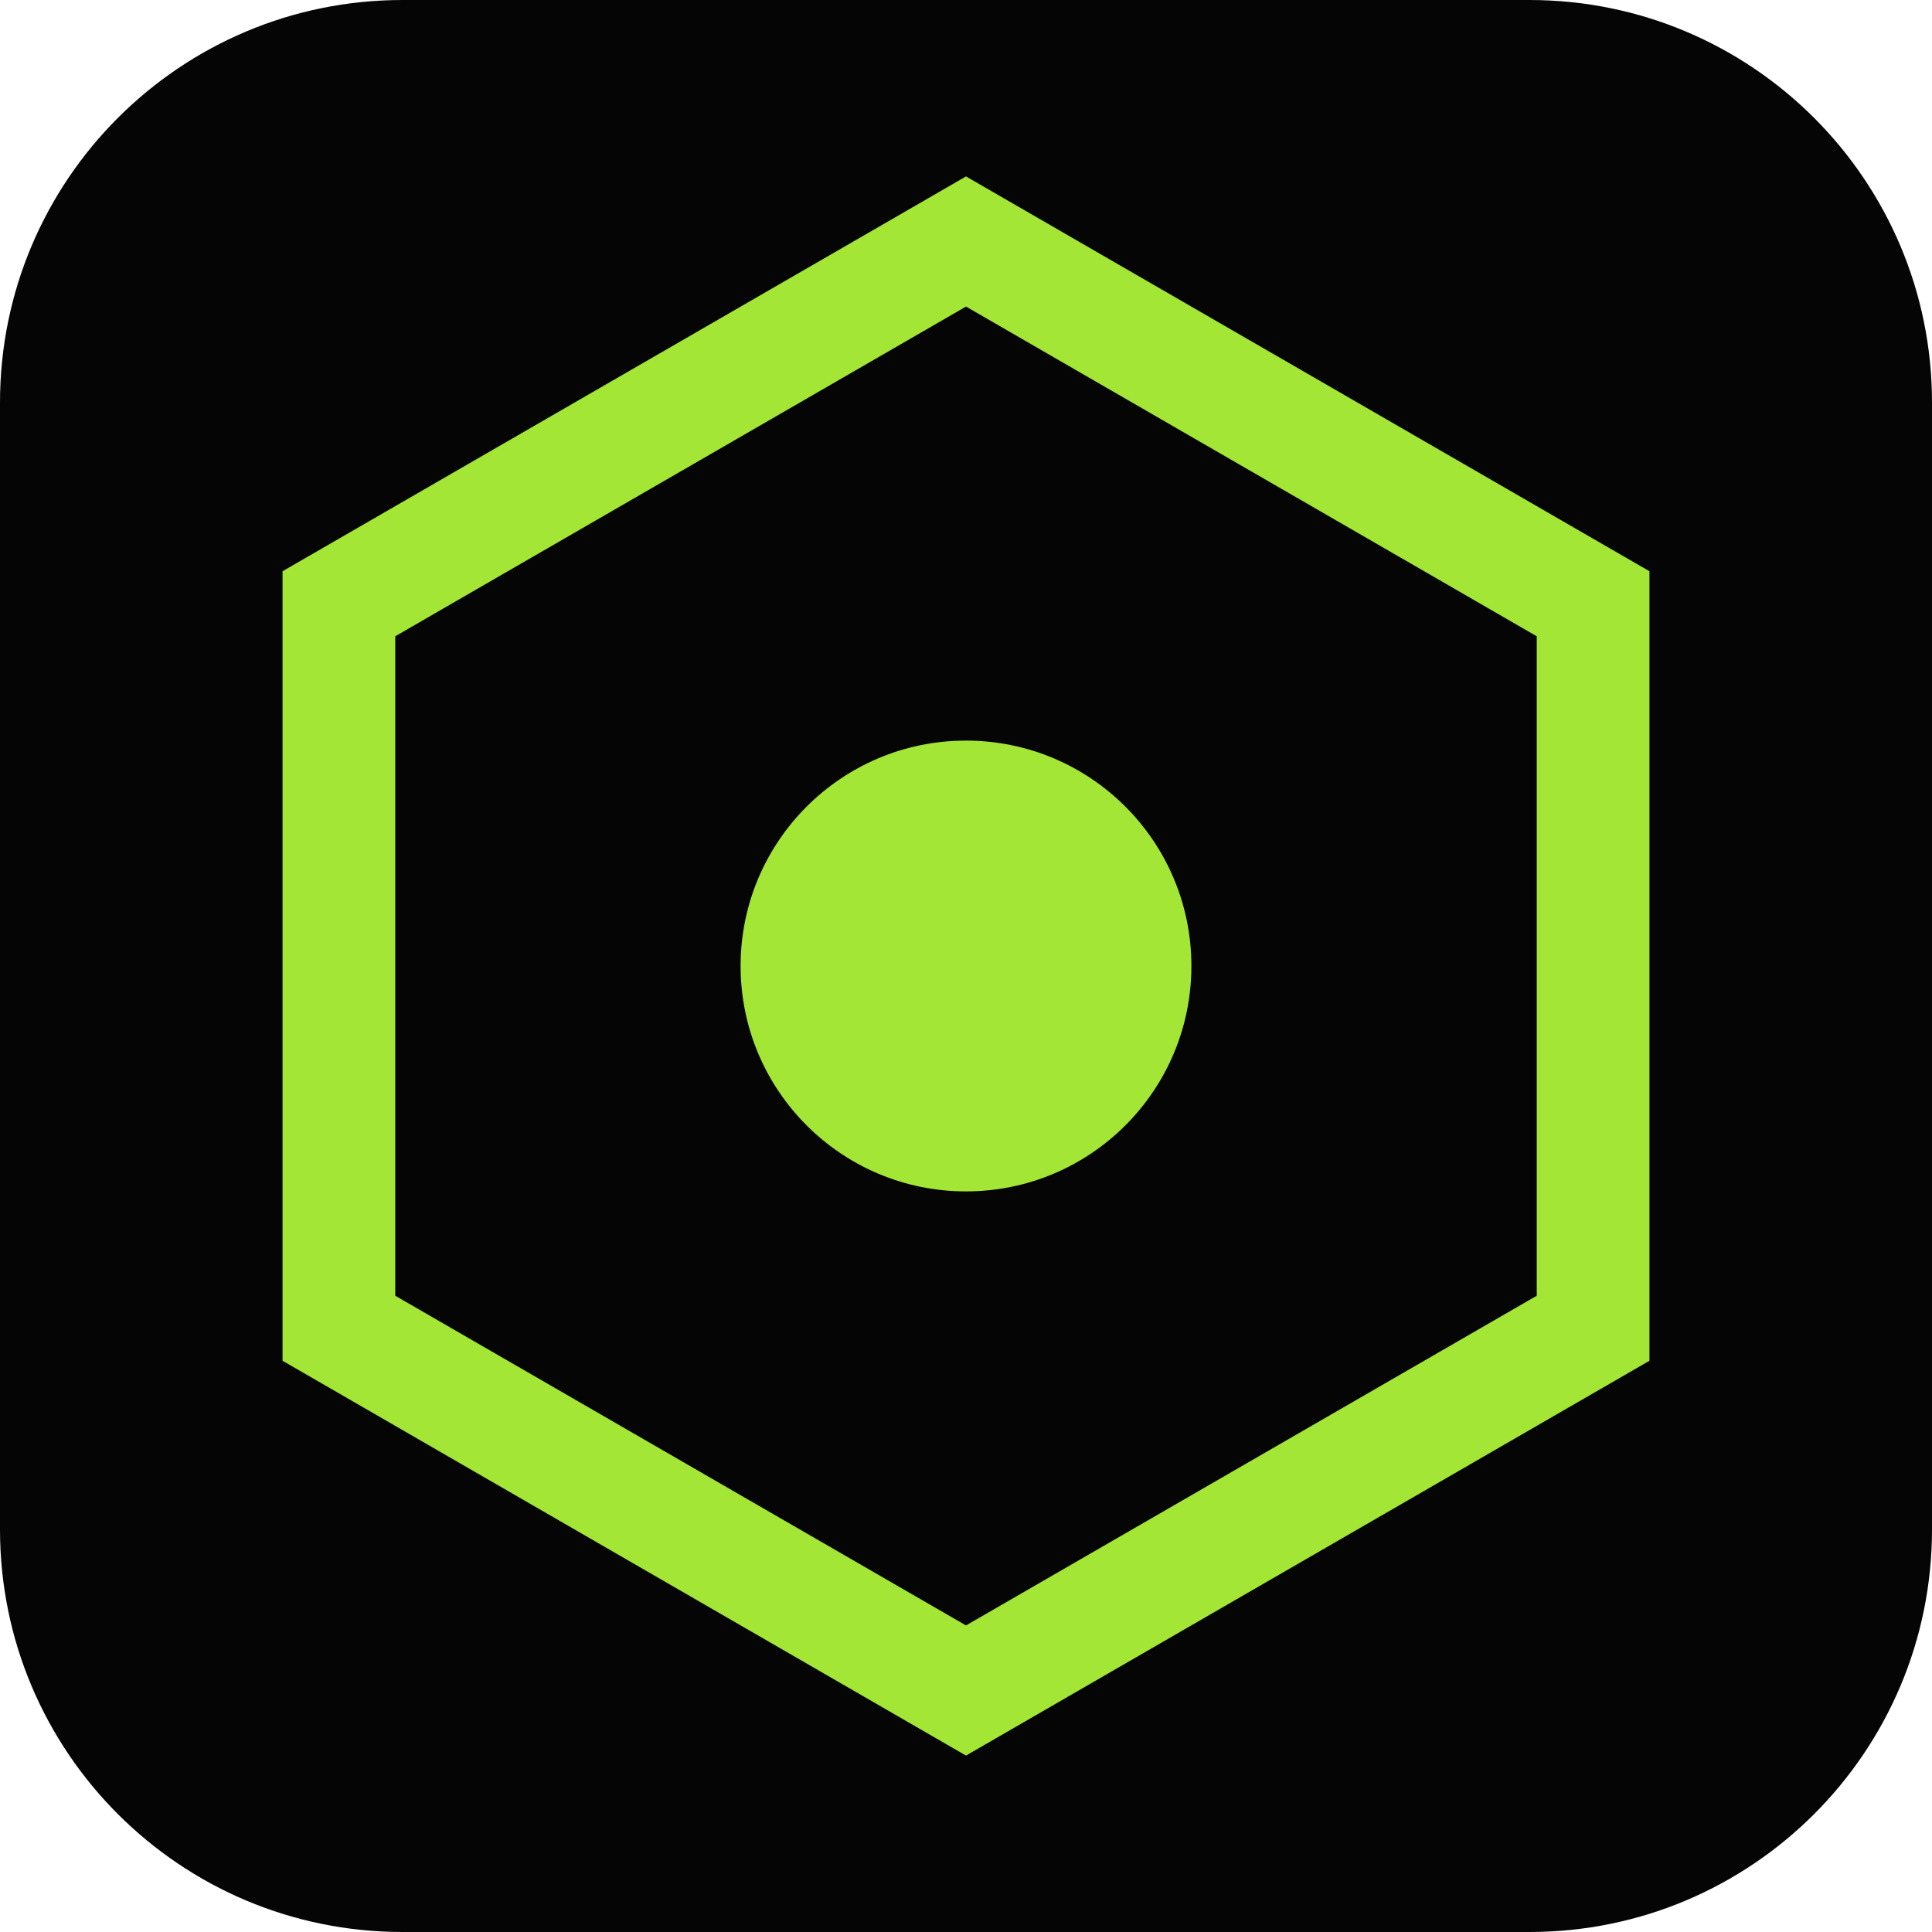
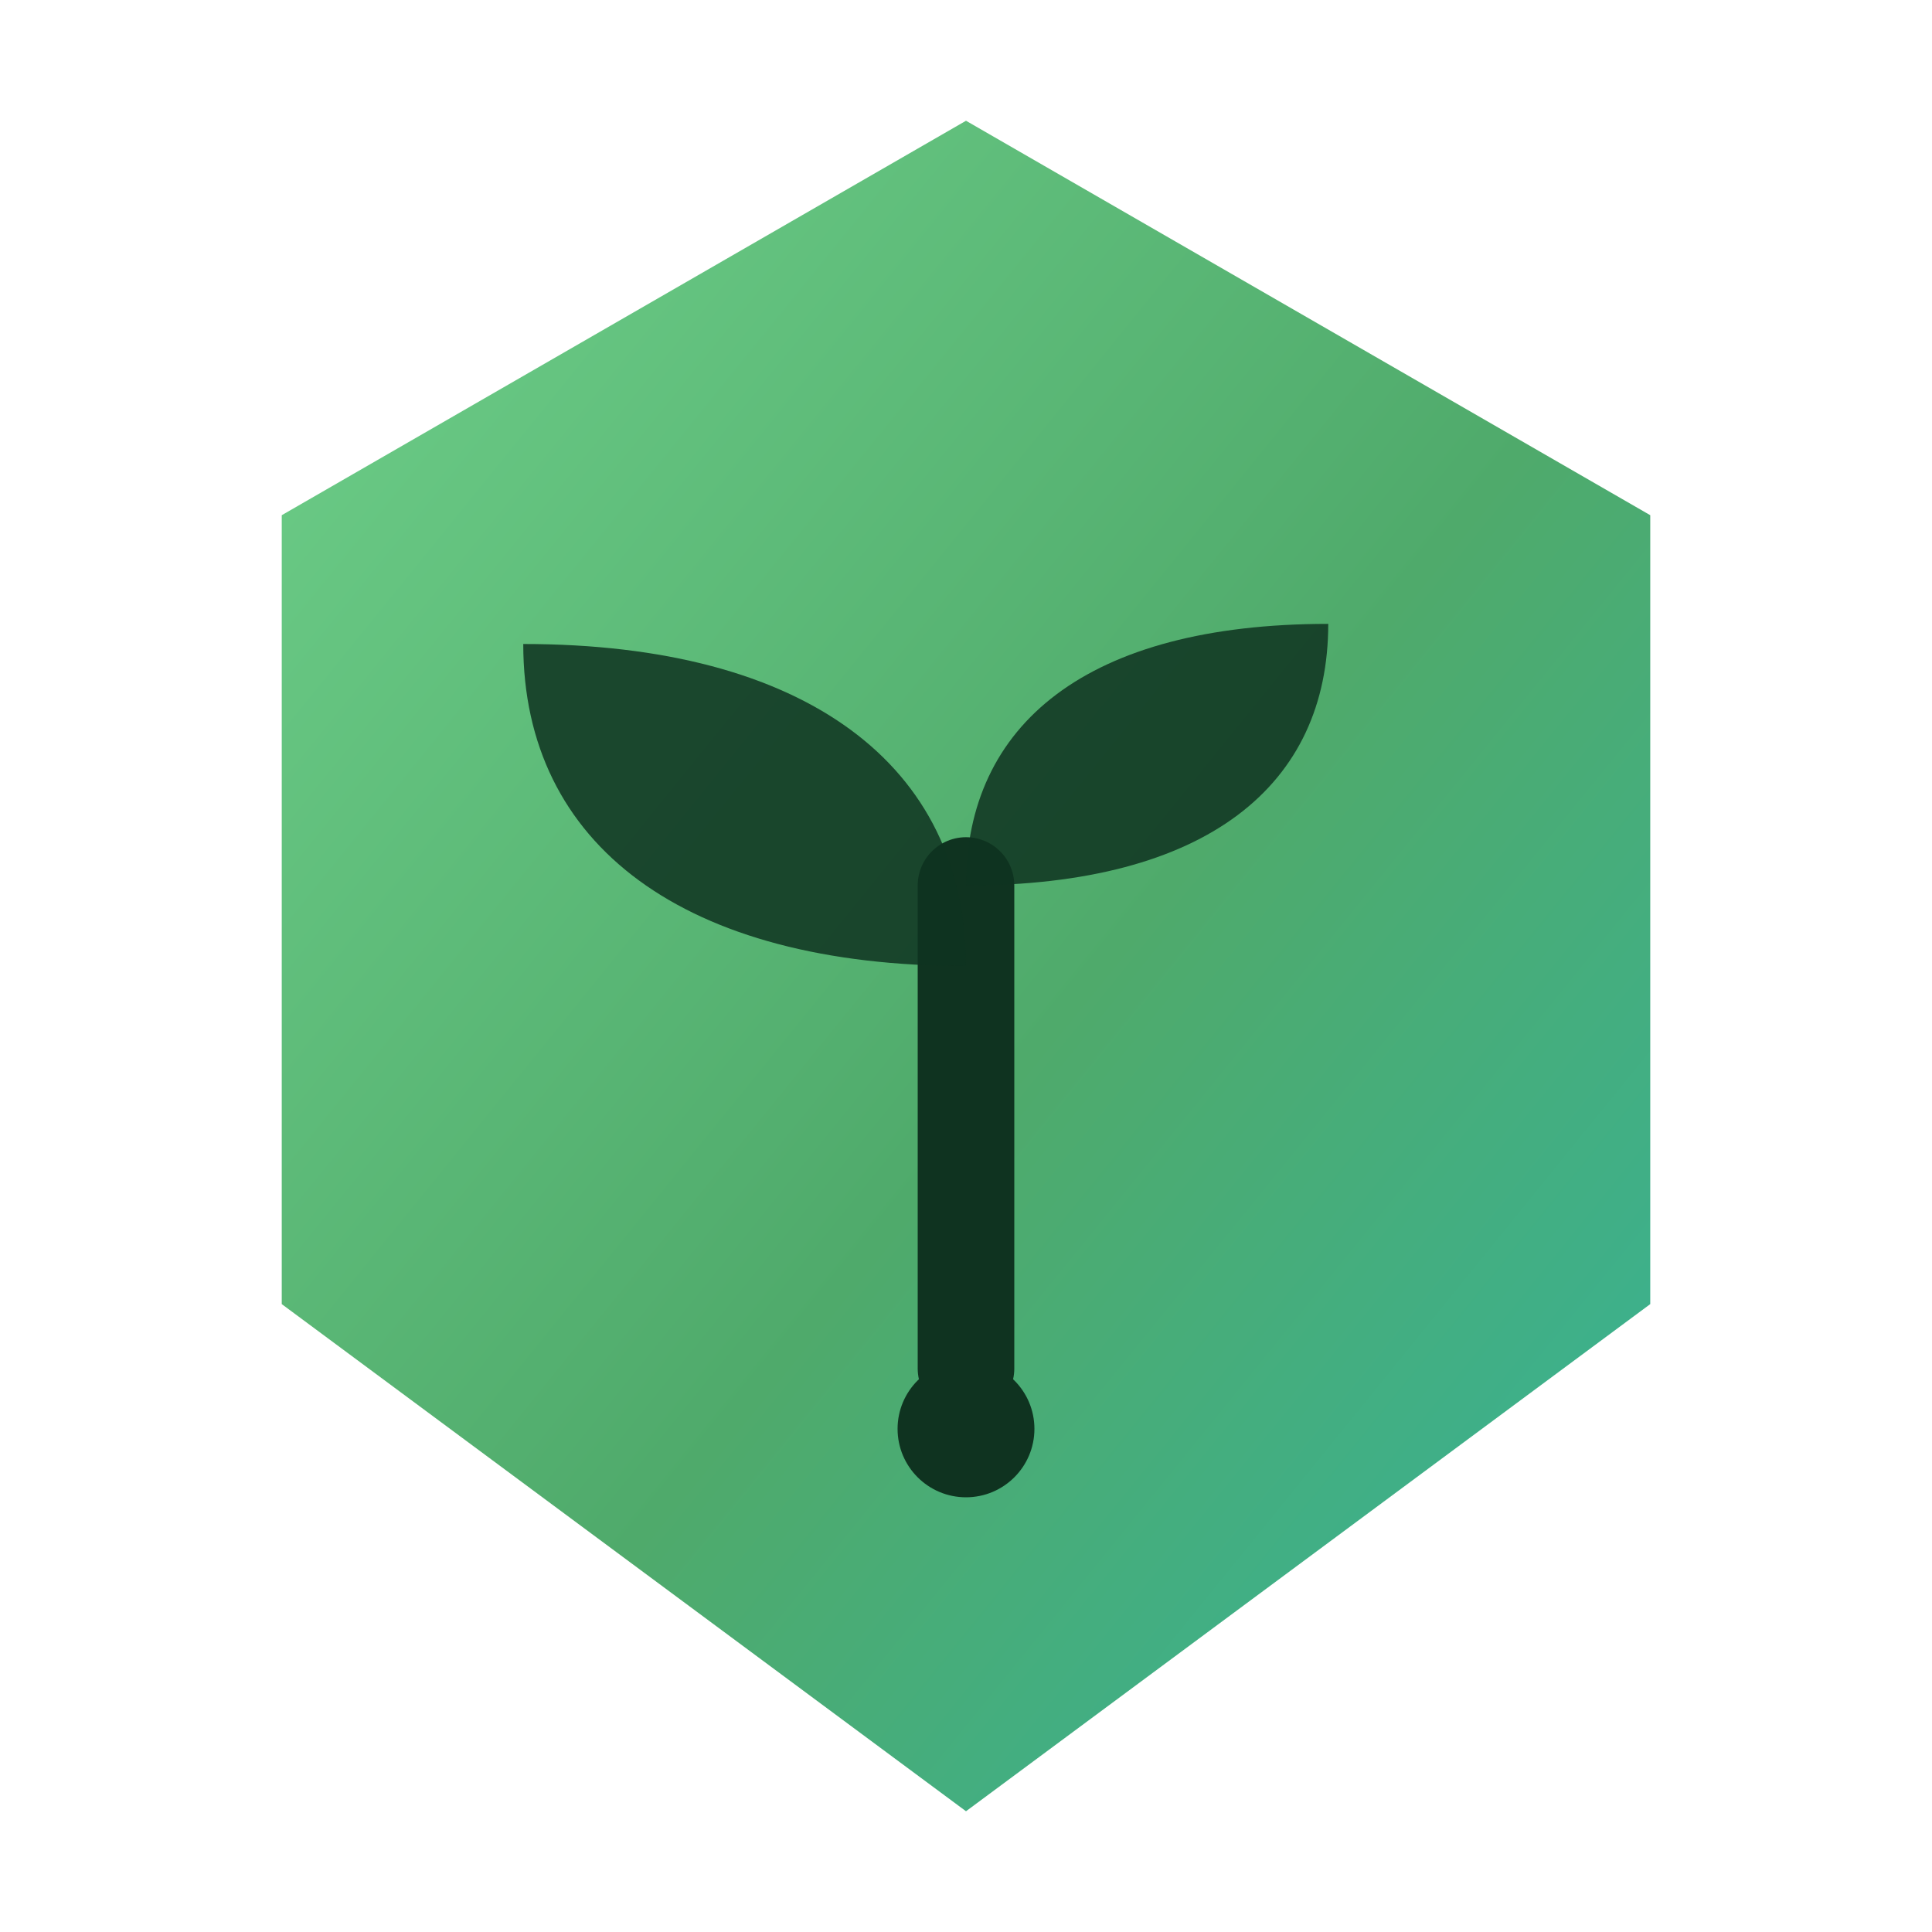
- <svg xmlns="http://www.w3.org/2000/svg" viewBox="0 0 24 24" fill="none">
-   <rect width="24" height="24" rx="5" fill="#050505" />
-   <path d="M12 3l7.79 4.5v9L12 21l-7.79-4.5v-9L12 3z" stroke="#a3e635" stroke-width="1.4" fill="none" />
-   <circle cx="12" cy="12" r="2.8" fill="#a3e635" />
+ <svg xmlns="http://www.w3.org/2000/svg" viewBox="0 0 48 48">
+   <defs>
+     <linearGradient id="bm" x1="0" y1="0" x2="1" y2="1">
+       <stop offset="0" stop-color="#6fd08a" />
+       <stop offset="0.55" stop-color="#4faa6b" />
+       <stop offset="1" stop-color="#35b39a" />
+     </linearGradient>
+   </defs>
+   <path d="M24 3l17 9.8v19.6L24 45 7 32.4V12.8z" fill="url(#bm)" />
+   <g stroke="#0f3320" stroke-width="2.4" stroke-linecap="round" fill="none">
+     <path d="M24 34V22" />
+   </g>
+   <path d="M24 24c0-5-4-8-11-8 0 5 4 8 11 8z" fill="#0f3320" fill-opacity="0.85" />
+   <path d="M24 22c0-4 3-6.5 9-6.5 0 4-3 6.5-9 6.5z" fill="#0f3320" fill-opacity="0.85" />
+   <circle cx="24" cy="35.5" r="1.7" fill="#0f3320" />
</svg>
